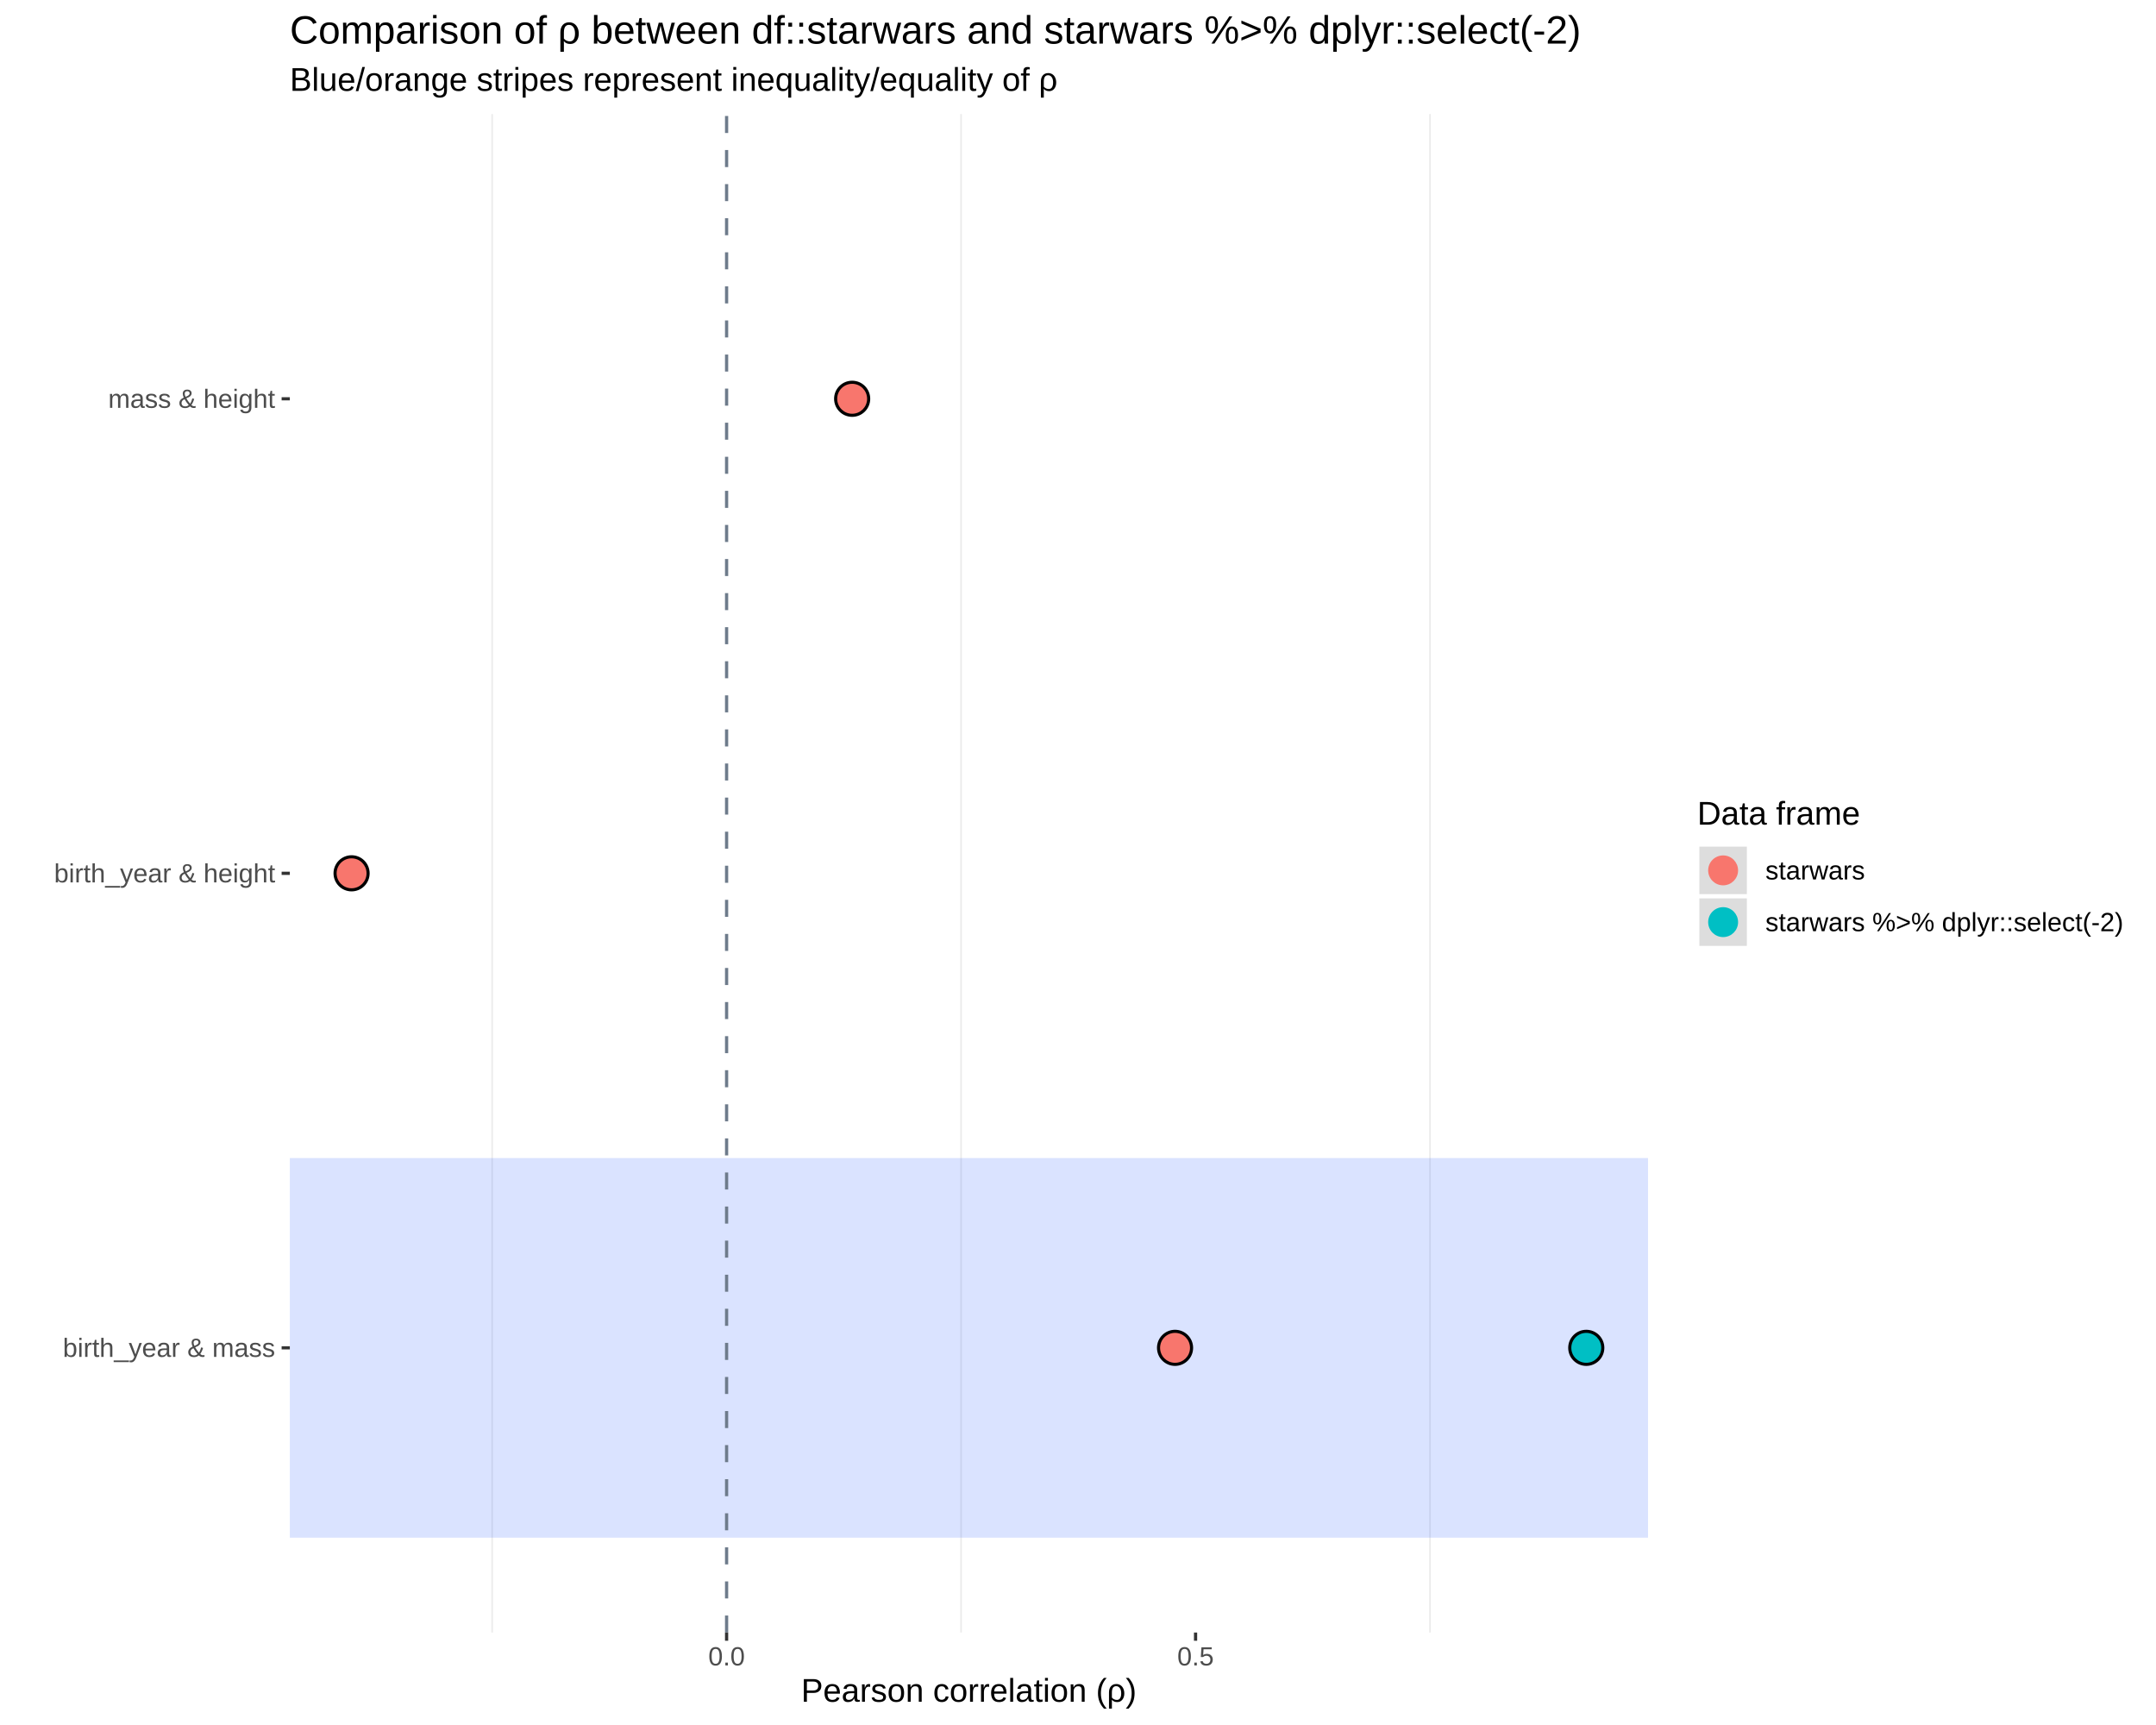
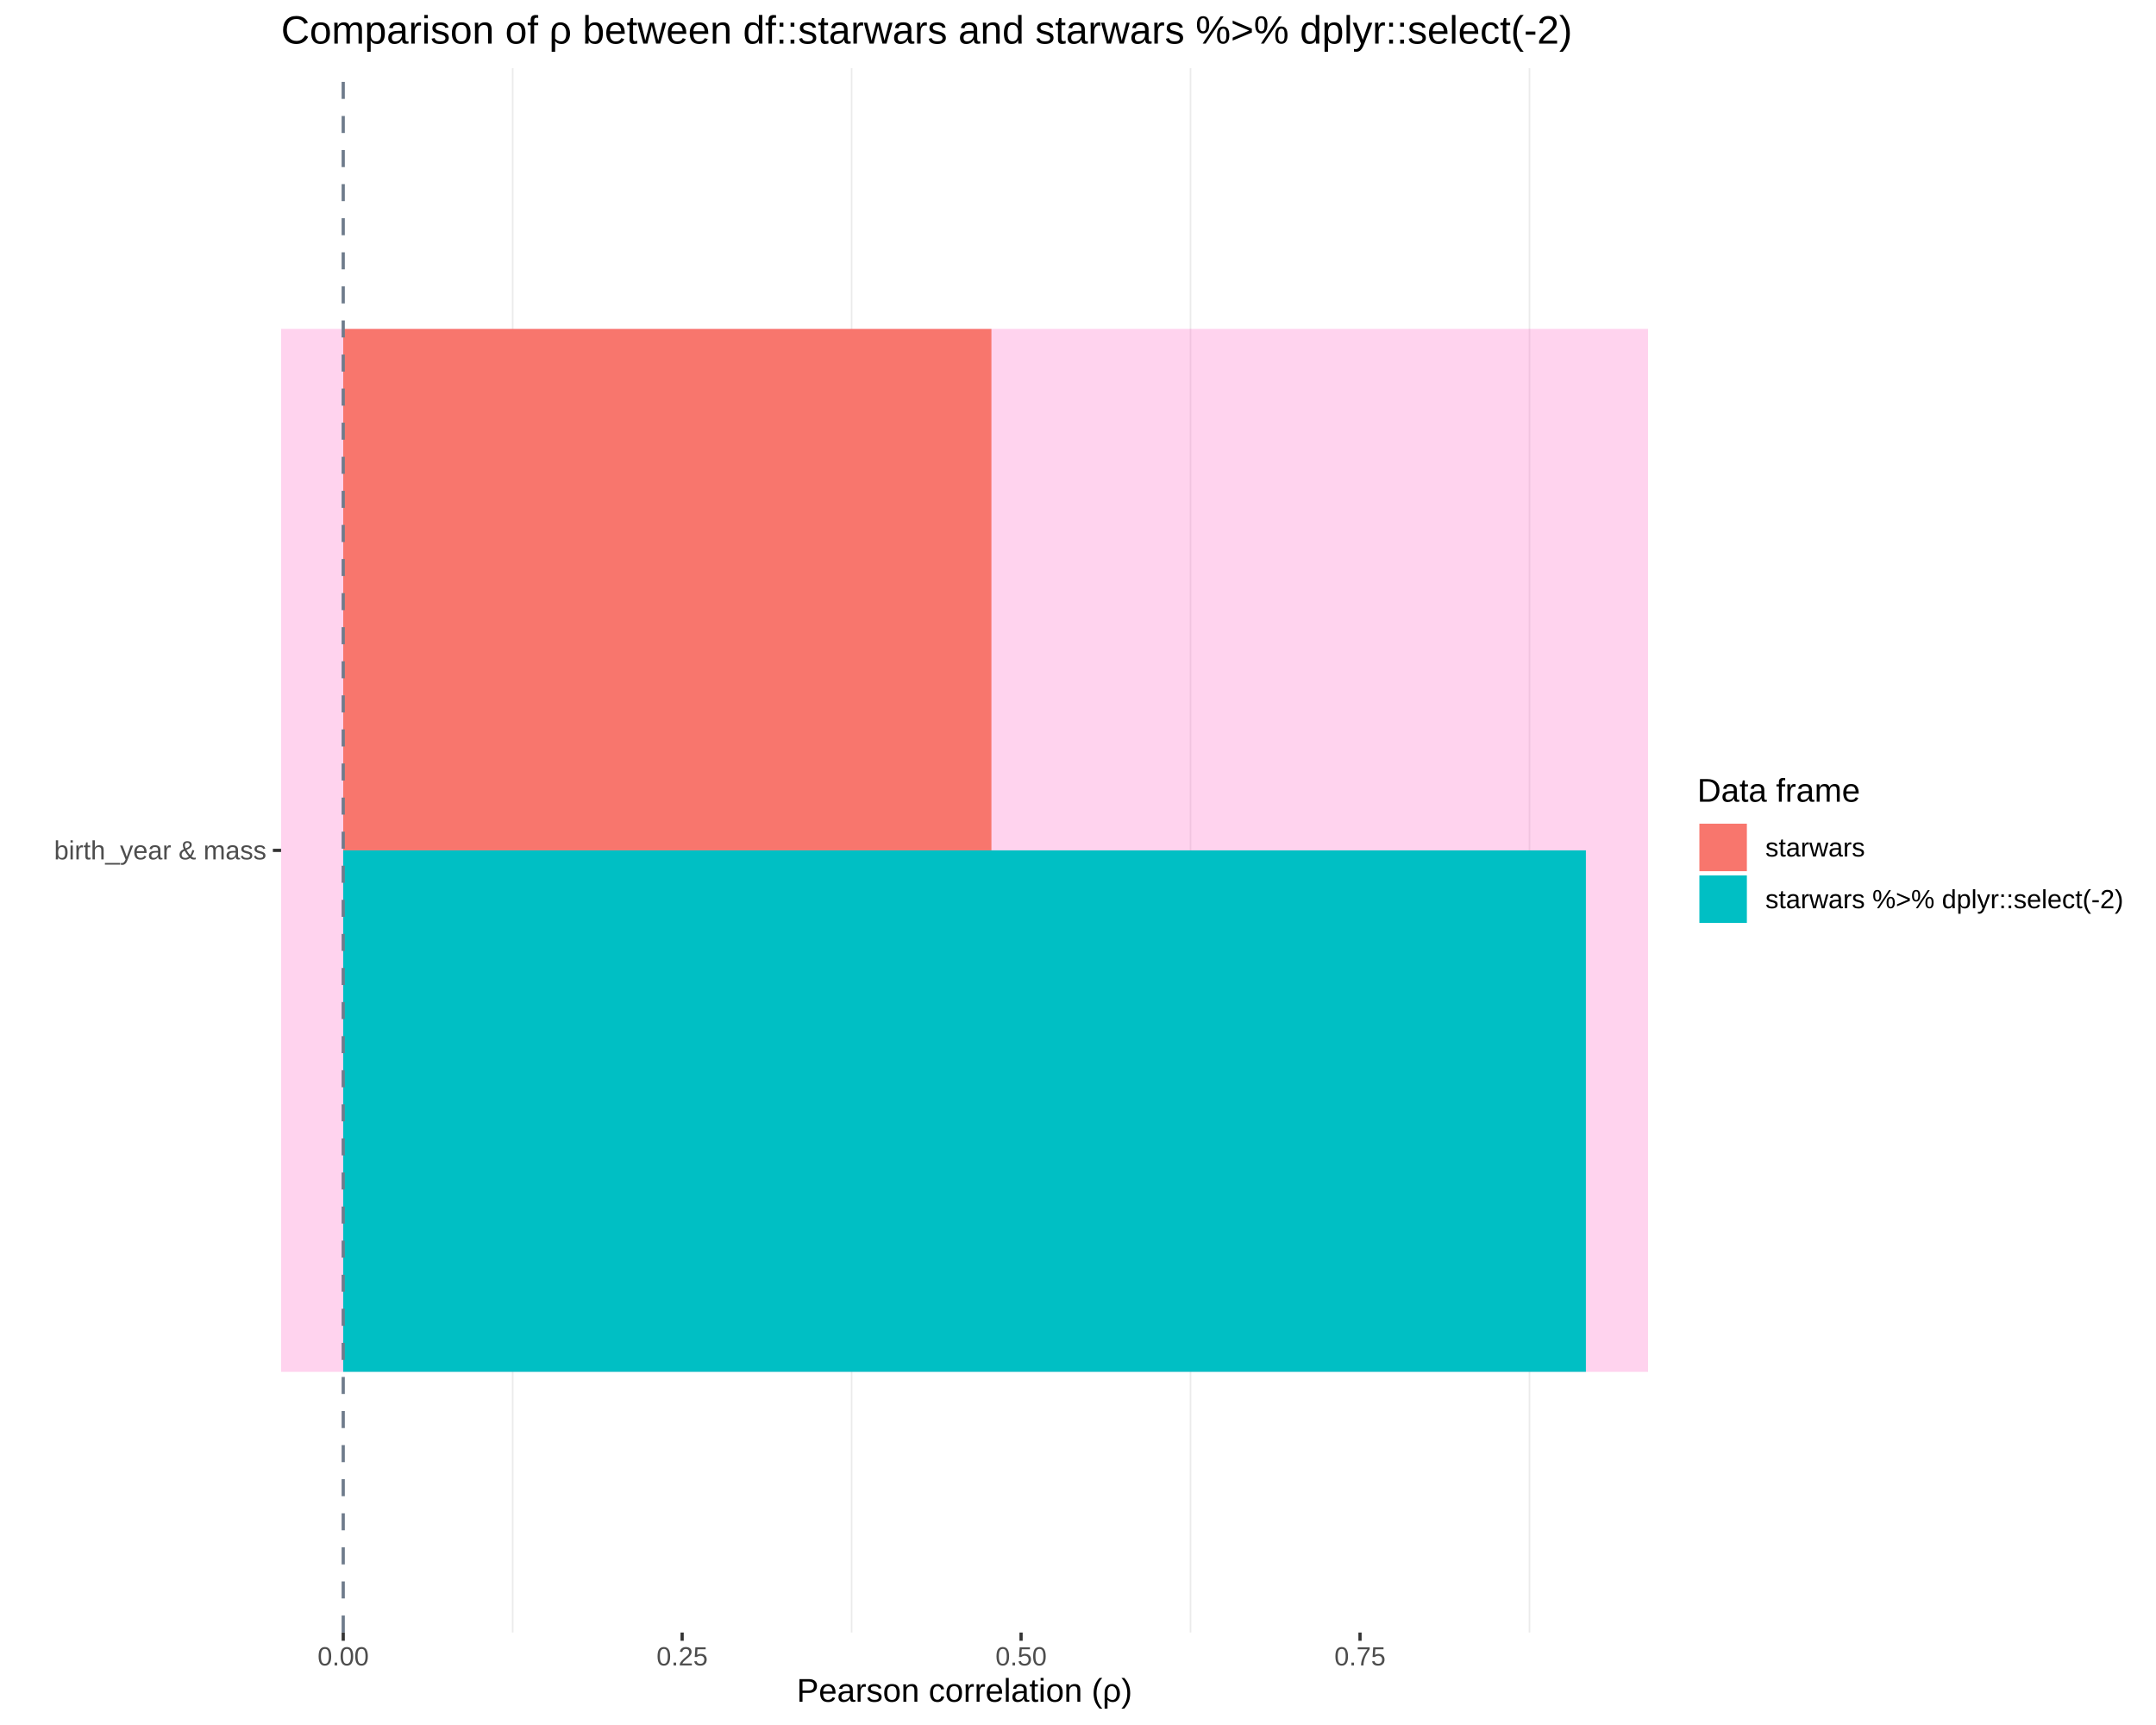
<svg xmlns="http://www.w3.org/2000/svg" viewBox="0 0 720.00 576.00">
  <defs>
    <style type="text/css">
    line, polyline, polygon, path, rect, circle {
      fill: none;
      stroke: #000000;
      stroke-linecap: round;
      stroke-linejoin: round;
      stroke-miterlimit: 10.00;
    }
  </style>
  </defs>
  <rect width="100%" height="100%" style="stroke: none; fill: #FFFFFF;" />
  <rect x="0.00" y="0.00" width="720.00" height="576.00" style="stroke-width: 1.07; stroke: #FFFFFF; fill: #FFFFFF;" />
  <defs>
-     <clipPath id="cpOTYuNzl8NTUwLjM2fDU0NS4xM3wzOC4wOQ==">
-       <rect x="96.79" y="38.09" width="453.57" height="507.04" />
+     <clipPath id="cpOTMuODd8NTUwLjM2fDU0NS4xM3wyMi43Nw==">
+       <rect x="93.87" y="22.77" width="456.49" height="522.36" />
    </clipPath>
  </defs>
-   <rect x="96.79" y="38.09" width="453.57" height="507.04" style="stroke-width: 1.07; stroke: none; fill: #FFFFFF;" clip-path="url(#cpOTYuNzl8NTUwLjM2fDU0NS4xM3wzOC4wOQ==)" />
-   <polyline points="164.35,545.13 164.35,38.09 " style="stroke-width: 0.53; stroke: #EBEBEB; stroke-linecap: butt;" clip-path="url(#cpOTYuNzl8NTUwLjM2fDU0NS4xM3wzOC4wOQ==)" />
-   <polyline points="320.95,545.13 320.95,38.09 " style="stroke-width: 0.53; stroke: #EBEBEB; stroke-linecap: butt;" clip-path="url(#cpOTYuNzl8NTUwLjM2fDU0NS4xM3wzOC4wOQ==)" />
-   <polyline points="477.56,545.13 477.56,38.09 " style="stroke-width: 0.53; stroke: #EBEBEB; stroke-linecap: butt;" clip-path="url(#cpOTYuNzl8NTUwLjM2fDU0NS4xM3wzOC4wOQ==)" />
-   <rect x="-383.77" y="386.68" width="1252.83" height="126.76" style="stroke-width: 1.07; stroke: none; stroke-linecap: square; stroke-linejoin: miter; fill: #4876FF; fill-opacity: 0.20;" clip-path="url(#cpOTYuNzl8NTUwLjM2fDU0NS4xM3wzOC4wOQ==)" />
-   <rect x="-383.77" y="228.23" width="1252.83" height="126.76" style="stroke-width: 1.07; stroke: none; stroke-linecap: square; stroke-linejoin: miter;" clip-path="url(#cpOTYuNzl8NTUwLjM2fDU0NS4xM3wzOC4wOQ==)" />
-   <rect x="-383.77" y="69.78" width="1252.83" height="126.76" style="stroke-width: 1.07; stroke: none; stroke-linecap: square; stroke-linejoin: miter;" clip-path="url(#cpOTYuNzl8NTUwLjM2fDU0NS4xM3wzOC4wOQ==)" />
-   <rect x="-383.77" y="-88.66" width="1252.83" height="126.76" style="stroke-width: 1.07; stroke: none; stroke-linecap: square; stroke-linejoin: miter; fill: #4876FF; fill-opacity: 0.20;" clip-path="url(#cpOTYuNzl8NTUwLjM2fDU0NS4xM3wzOC4wOQ==)" />
-   <line x1="242.65" y1="545.13" x2="242.65" y2="38.09" style="stroke-width: 1.07; stroke: #6E7B8B; stroke-dasharray: 5.69,5.69; stroke-linecap: butt;" clip-path="url(#cpOTYuNzl8NTUwLjM2fDU0NS4xM3wzOC4wOQ==)" />
-   <circle cx="392.41" cy="450.06" r="4.26pt" style="stroke-width: 0.71; fill: #000000;" clip-path="url(#cpOTYuNzl8NTUwLjM2fDU0NS4xM3wzOC4wOQ==)" />
-   <circle cx="117.41" cy="291.61" r="4.26pt" style="stroke-width: 0.71; fill: #000000;" clip-path="url(#cpOTYuNzl8NTUwLjM2fDU0NS4xM3wzOC4wOQ==)" />
-   <circle cx="284.58" cy="133.16" r="4.26pt" style="stroke-width: 0.71; fill: #000000;" clip-path="url(#cpOTYuNzl8NTUwLjM2fDU0NS4xM3wzOC4wOQ==)" />
-   <circle cx="529.74" cy="450.06" r="4.26pt" style="stroke-width: 0.71; fill: #000000;" clip-path="url(#cpOTYuNzl8NTUwLjM2fDU0NS4xM3wzOC4wOQ==)" />
-   <circle cx="392.41" cy="450.06" r="3.48pt" style="stroke-width: 0.71; stroke: #F8766D; fill: #F8766D;" clip-path="url(#cpOTYuNzl8NTUwLjM2fDU0NS4xM3wzOC4wOQ==)" />
-   <circle cx="117.41" cy="291.61" r="3.48pt" style="stroke-width: 0.71; stroke: #F8766D; fill: #F8766D;" clip-path="url(#cpOTYuNzl8NTUwLjM2fDU0NS4xM3wzOC4wOQ==)" />
-   <circle cx="284.58" cy="133.16" r="3.48pt" style="stroke-width: 0.71; stroke: #F8766D; fill: #F8766D;" clip-path="url(#cpOTYuNzl8NTUwLjM2fDU0NS4xM3wzOC4wOQ==)" />
-   <circle cx="529.74" cy="450.06" r="3.48pt" style="stroke-width: 0.71; stroke: #00BFC4; fill: #00BFC4;" clip-path="url(#cpOTYuNzl8NTUwLjM2fDU0NS4xM3wzOC4wOQ==)" />
+   <rect x="93.87" y="22.77" width="456.49" height="522.36" style="stroke-width: 1.07; stroke: none; fill: #FFFFFF;" clip-path="url(#cpOTMuODd8NTUwLjM2fDU0NS4xM3wyMi43Nw==)" />
+   <polyline points="171.21,545.13 171.21,22.77 " style="stroke-width: 0.53; stroke: #EBEBEB; stroke-linecap: butt;" clip-path="url(#cpOTMuODd8NTUwLjM2fDU0NS4xM3wyMi43Nw==)" />
+   <polyline points="284.40,545.13 284.40,22.77 " style="stroke-width: 0.53; stroke: #EBEBEB; stroke-linecap: butt;" clip-path="url(#cpOTMuODd8NTUwLjM2fDU0NS4xM3wyMi43Nw==)" />
+   <polyline points="397.58,545.13 397.58,22.77 " style="stroke-width: 0.53; stroke: #EBEBEB; stroke-linecap: butt;" clip-path="url(#cpOTMuODd8NTUwLjM2fDU0NS4xM3wyMi43Nw==)" />
+   <polyline points="510.77,545.13 510.77,22.77 " style="stroke-width: 0.53; stroke: #EBEBEB; stroke-linecap: butt;" clip-path="url(#cpOTMuODd8NTUwLjM2fDU0NS4xM3wyMi43Nw==)" />
+   <rect x="-790.87" y="109.83" width="1810.97" height="348.24" style="stroke-width: 1.07; stroke: none; stroke-linecap: square; stroke-linejoin: miter; fill: #FF61C3; fill-opacity: 0.15;" clip-path="url(#cpOTMuODd8NTUwLjM2fDU0NS4xM3wyMi43Nw==)" />
+   <rect x="-790.87" y="109.83" width="1810.97" height="348.24" style="stroke-width: 1.07; stroke: none; stroke-linecap: square; stroke-linejoin: miter; fill: #FF61C3; fill-opacity: 0.15;" clip-path="url(#cpOTMuODd8NTUwLjM2fDU0NS4xM3wyMi43Nw==)" />
+   <rect x="114.62" y="109.83" width="216.47" height="174.12" style="stroke-width: 1.07; stroke: none; stroke-linecap: square; stroke-linejoin: miter; fill: #F8766D;" clip-path="url(#cpOTMuODd8NTUwLjM2fDU0NS4xM3wyMi43Nw==)" />
+   <rect x="114.62" y="283.95" width="414.99" height="174.12" style="stroke-width: 1.07; stroke: none; stroke-linecap: square; stroke-linejoin: miter; fill: #00BFC4;" clip-path="url(#cpOTMuODd8NTUwLjM2fDU0NS4xM3wyMi43Nw==)" />
+   <line x1="114.62" y1="545.13" x2="114.62" y2="22.77" style="stroke-width: 1.07; stroke: #6E7B8B; stroke-dasharray: 5.69,5.69; stroke-linecap: butt;" clip-path="url(#cpOTMuODd8NTUwLjM2fDU0NS4xM3wyMi43Nw==)" />
  <defs>
    <clipPath id="cpMC4wMHw3MjAuMDB8NTc2LjAwfDAuMDA=">
      <rect x="0.00" y="0.00" width="720.00" height="576.00" />
    </clipPath>
  </defs>
  <g clip-path="url(#cpMC4wMHw3MjAuMDB8NTc2LjAwfDAuMDA=)">
-     <text x="20.98" y="453.08" style="font-size: 8.80px; fill: #4D4D4D; font-family: Liberation Sans;" textLength="70.88px" lengthAdjust="spacingAndGlyphs">birth_year &amp; mass</text>
+     <text x="18.06" y="286.97" style="font-size: 8.80px; fill: #4D4D4D; font-family: Liberation Sans;" textLength="70.88px" lengthAdjust="spacingAndGlyphs">birth_year &amp; mass</text>
+   </g>
+   <polyline points="91.13,283.95 93.87,283.95 " style="stroke-width: 1.07; stroke: #333333; stroke-linecap: butt;" clip-path="url(#cpMC4wMHw3MjAuMDB8NTc2LjAwfDAuMDA=)" />
+   <polyline points="114.62,547.87 114.62,545.13 " style="stroke-width: 1.07; stroke: #333333; stroke-linecap: butt;" clip-path="url(#cpMC4wMHw3MjAuMDB8NTc2LjAwfDAuMDA=)" />
+   <polyline points="227.80,547.87 227.80,545.13 " style="stroke-width: 1.07; stroke: #333333; stroke-linecap: butt;" clip-path="url(#cpMC4wMHw3MjAuMDB8NTc2LjAwfDAuMDA=)" />
+   <polyline points="340.99,547.87 340.99,545.13 " style="stroke-width: 1.07; stroke: #333333; stroke-linecap: butt;" clip-path="url(#cpMC4wMHw3MjAuMDB8NTc2LjAwfDAuMDA=)" />
+   <polyline points="454.18,547.87 454.18,545.13 " style="stroke-width: 1.07; stroke: #333333; stroke-linecap: butt;" clip-path="url(#cpMC4wMHw3MjAuMDB8NTc2LjAwfDAuMDA=)" />
+   <g clip-path="url(#cpMC4wMHw3MjAuMDB8NTc2LjAwfDAuMDA=)">
+     <text x="106.06" y="556.11" style="font-size: 8.80px; fill: #4D4D4D; font-family: Liberation Sans;" textLength="17.11px" lengthAdjust="spacingAndGlyphs">0.00</text>
  </g>
  <g clip-path="url(#cpMC4wMHw3MjAuMDB8NTc2LjAwfDAuMDA=)">
-     <text x="18.06" y="294.64" style="font-size: 8.80px; fill: #4D4D4D; font-family: Liberation Sans;" textLength="73.80px" lengthAdjust="spacingAndGlyphs">birth_year &amp; height</text>
+     <text x="219.25" y="556.11" style="font-size: 8.80px; fill: #4D4D4D; font-family: Liberation Sans;" textLength="17.11px" lengthAdjust="spacingAndGlyphs">0.25</text>
  </g>
  <g clip-path="url(#cpMC4wMHw3MjAuMDB8NTc2LjAwfDAuMDA=)">
-     <text x="36.13" y="136.19" style="font-size: 8.80px; fill: #4D4D4D; font-family: Liberation Sans;" textLength="55.73px" lengthAdjust="spacingAndGlyphs">mass &amp; height</text>
-   </g>
-   <polyline points="94.05,450.06 96.79,450.06 " style="stroke-width: 1.07; stroke: #333333; stroke-linecap: butt;" clip-path="url(#cpMC4wMHw3MjAuMDB8NTc2LjAwfDAuMDA=)" />
-   <polyline points="94.05,291.61 96.79,291.61 " style="stroke-width: 1.07; stroke: #333333; stroke-linecap: butt;" clip-path="url(#cpMC4wMHw3MjAuMDB8NTc2LjAwfDAuMDA=)" />
-   <polyline points="94.05,133.16 96.79,133.16 " style="stroke-width: 1.07; stroke: #333333; stroke-linecap: butt;" clip-path="url(#cpMC4wMHw3MjAuMDB8NTc2LjAwfDAuMDA=)" />
-   <polyline points="242.65,547.87 242.65,545.13 " style="stroke-width: 1.07; stroke: #333333; stroke-linecap: butt;" clip-path="url(#cpMC4wMHw3MjAuMDB8NTc2LjAwfDAuMDA=)" />
-   <polyline points="399.26,547.87 399.26,545.13 " style="stroke-width: 1.07; stroke: #333333; stroke-linecap: butt;" clip-path="url(#cpMC4wMHw3MjAuMDB8NTc2LjAwfDAuMDA=)" />
-   <g clip-path="url(#cpMC4wMHw3MjAuMDB8NTc2LjAwfDAuMDA=)">
-     <text x="236.54" y="556.11" style="font-size: 8.80px; fill: #4D4D4D; font-family: Liberation Sans;" textLength="12.22px" lengthAdjust="spacingAndGlyphs">0.0</text>
+     <text x="332.44" y="556.11" style="font-size: 8.80px; fill: #4D4D4D; font-family: Liberation Sans;" textLength="17.11px" lengthAdjust="spacingAndGlyphs">0.50</text>
  </g>
  <g clip-path="url(#cpMC4wMHw3MjAuMDB8NTc2LjAwfDAuMDA=)">
-     <text x="393.15" y="556.11" style="font-size: 8.80px; fill: #4D4D4D; font-family: Liberation Sans;" textLength="12.22px" lengthAdjust="spacingAndGlyphs">0.5</text>
+     <text x="445.62" y="556.11" style="font-size: 8.80px; fill: #4D4D4D; font-family: Liberation Sans;" textLength="17.11px" lengthAdjust="spacingAndGlyphs">0.75</text>
  </g>
  <g clip-path="url(#cpMC4wMHw3MjAuMDB8NTc2LjAwfDAuMDA=)">
-     <text x="267.54" y="568.24" style="font-size: 11.00px; font-family: Liberation Sans;" textLength="112.06px" lengthAdjust="spacingAndGlyphs">Pearson correlation (ρ)</text>
+     <text x="266.08" y="568.24" style="font-size: 11.00px; font-family: Liberation Sans;" textLength="112.06px" lengthAdjust="spacingAndGlyphs">Pearson correlation (ρ)</text>
  </g>
-   <rect x="561.32" y="261.19" width="153.20" height="60.84" style="stroke-width: 1.07; stroke: none; fill: #FFFFFF;" clip-path="url(#cpMC4wMHw3MjAuMDB8NTc2LjAwfDAuMDA=)" />
+   <rect x="561.32" y="253.53" width="153.20" height="60.84" style="stroke-width: 1.07; stroke: none; fill: #FFFFFF;" clip-path="url(#cpMC4wMHw3MjAuMDB8NTc2LjAwfDAuMDA=)" />
  <g clip-path="url(#cpMC4wMHw3MjAuMDB8NTc2LjAwfDAuMDA=)">
-     <text x="566.80" y="275.37" style="font-size: 11.00px; font-family: Liberation Sans;" textLength="54.44px" lengthAdjust="spacingAndGlyphs">Data frame</text>
+     <text x="566.80" y="267.71" style="font-size: 11.00px; font-family: Liberation Sans;" textLength="54.44px" lengthAdjust="spacingAndGlyphs">Data frame</text>
  </g>
-   <rect x="566.80" y="281.99" width="17.28" height="17.28" style="stroke-width: 1.07; stroke: none; fill: #FFFFFF;" clip-path="url(#cpMC4wMHw3MjAuMDB8NTc2LjAwfDAuMDA=)" />
-   <rect x="567.51" y="282.70" width="15.86" height="15.86" style="stroke-width: 1.07; stroke: none; stroke-linecap: square; stroke-linejoin: miter; fill: #595959; fill-opacity: 0.20;" clip-path="url(#cpMC4wMHw3MjAuMDB8NTc2LjAwfDAuMDA=)" />
-   <circle cx="575.44" cy="290.63" r="3.48pt" style="stroke-width: 0.71; stroke: #F8766D; fill: #F8766D;" clip-path="url(#cpMC4wMHw3MjAuMDB8NTc2LjAwfDAuMDA=)" />
-   <rect x="566.80" y="299.27" width="17.28" height="17.28" style="stroke-width: 1.07; stroke: none; fill: #FFFFFF;" clip-path="url(#cpMC4wMHw3MjAuMDB8NTc2LjAwfDAuMDA=)" />
-   <rect x="567.51" y="299.98" width="15.86" height="15.86" style="stroke-width: 1.07; stroke: none; stroke-linecap: square; stroke-linejoin: miter; fill: #595959; fill-opacity: 0.20;" clip-path="url(#cpMC4wMHw3MjAuMDB8NTc2LjAwfDAuMDA=)" />
-   <circle cx="575.44" cy="307.91" r="3.48pt" style="stroke-width: 0.71; stroke: #00BFC4; fill: #00BFC4;" clip-path="url(#cpMC4wMHw3MjAuMDB8NTc2LjAwfDAuMDA=)" />
+   <rect x="566.80" y="274.33" width="17.28" height="17.28" style="stroke-width: 1.07; stroke: none; fill: #FFFFFF;" clip-path="url(#cpMC4wMHw3MjAuMDB8NTc2LjAwfDAuMDA=)" />
+   <rect x="567.51" y="275.04" width="15.86" height="15.86" style="stroke-width: 1.07; stroke: none; stroke-linecap: square; stroke-linejoin: miter; fill: #F8766D;" clip-path="url(#cpMC4wMHw3MjAuMDB8NTc2LjAwfDAuMDA=)" />
+   <rect x="566.80" y="291.61" width="17.28" height="17.28" style="stroke-width: 1.07; stroke: none; fill: #FFFFFF;" clip-path="url(#cpMC4wMHw3MjAuMDB8NTc2LjAwfDAuMDA=)" />
+   <rect x="567.51" y="292.32" width="15.86" height="15.86" style="stroke-width: 1.07; stroke: none; stroke-linecap: square; stroke-linejoin: miter; fill: #00BFC4;" clip-path="url(#cpMC4wMHw3MjAuMDB8NTc2LjAwfDAuMDA=)" />
  <g clip-path="url(#cpMC4wMHw3MjAuMDB8NTc2LjAwfDAuMDA=)">
-     <text x="589.56" y="293.66" style="font-size: 8.80px; font-family: Liberation Sans;" textLength="33.23px" lengthAdjust="spacingAndGlyphs">starwars</text>
+     <text x="589.56" y="286.00" style="font-size: 8.80px; font-family: Liberation Sans;" textLength="33.23px" lengthAdjust="spacingAndGlyphs">starwars</text>
  </g>
  <g clip-path="url(#cpMC4wMHw3MjAuMDB8NTc2LjAwfDAuMDA=)">
-     <text x="589.56" y="310.94" style="font-size: 8.80px; font-family: Liberation Sans;" textLength="119.48px" lengthAdjust="spacingAndGlyphs">starwars %&gt;% dplyr::select(-2)</text>
+     <text x="589.56" y="303.28" style="font-size: 8.80px; font-family: Liberation Sans;" textLength="119.48px" lengthAdjust="spacingAndGlyphs">starwars %&gt;% dplyr::select(-2)</text>
  </g>
  <g clip-path="url(#cpMC4wMHw3MjAuMDB8NTc2LjAwfDAuMDA=)">
-     <text x="96.79" y="30.33" style="font-size: 11.00px; font-family: Liberation Sans;" textLength="256.53px" lengthAdjust="spacingAndGlyphs">Blue/orange stripes represent inequality/equality of ρ</text>
-   </g>
-   <g clip-path="url(#cpMC4wMHw3MjAuMDB8NTc2LjAwfDAuMDA=)">
-     <text x="96.79" y="14.56" style="font-size: 13.20px; font-family: Liberation Sans;" textLength="430.52px" lengthAdjust="spacingAndGlyphs">Comparison of ρ between df::starwars and starwars %&gt;% dplyr::select(-2)</text>
+     <text x="93.87" y="14.56" style="font-size: 13.20px; font-family: Liberation Sans;" textLength="430.52px" lengthAdjust="spacingAndGlyphs">Comparison of ρ between df::starwars and starwars %&gt;% dplyr::select(-2)</text>
  </g>
</svg>
